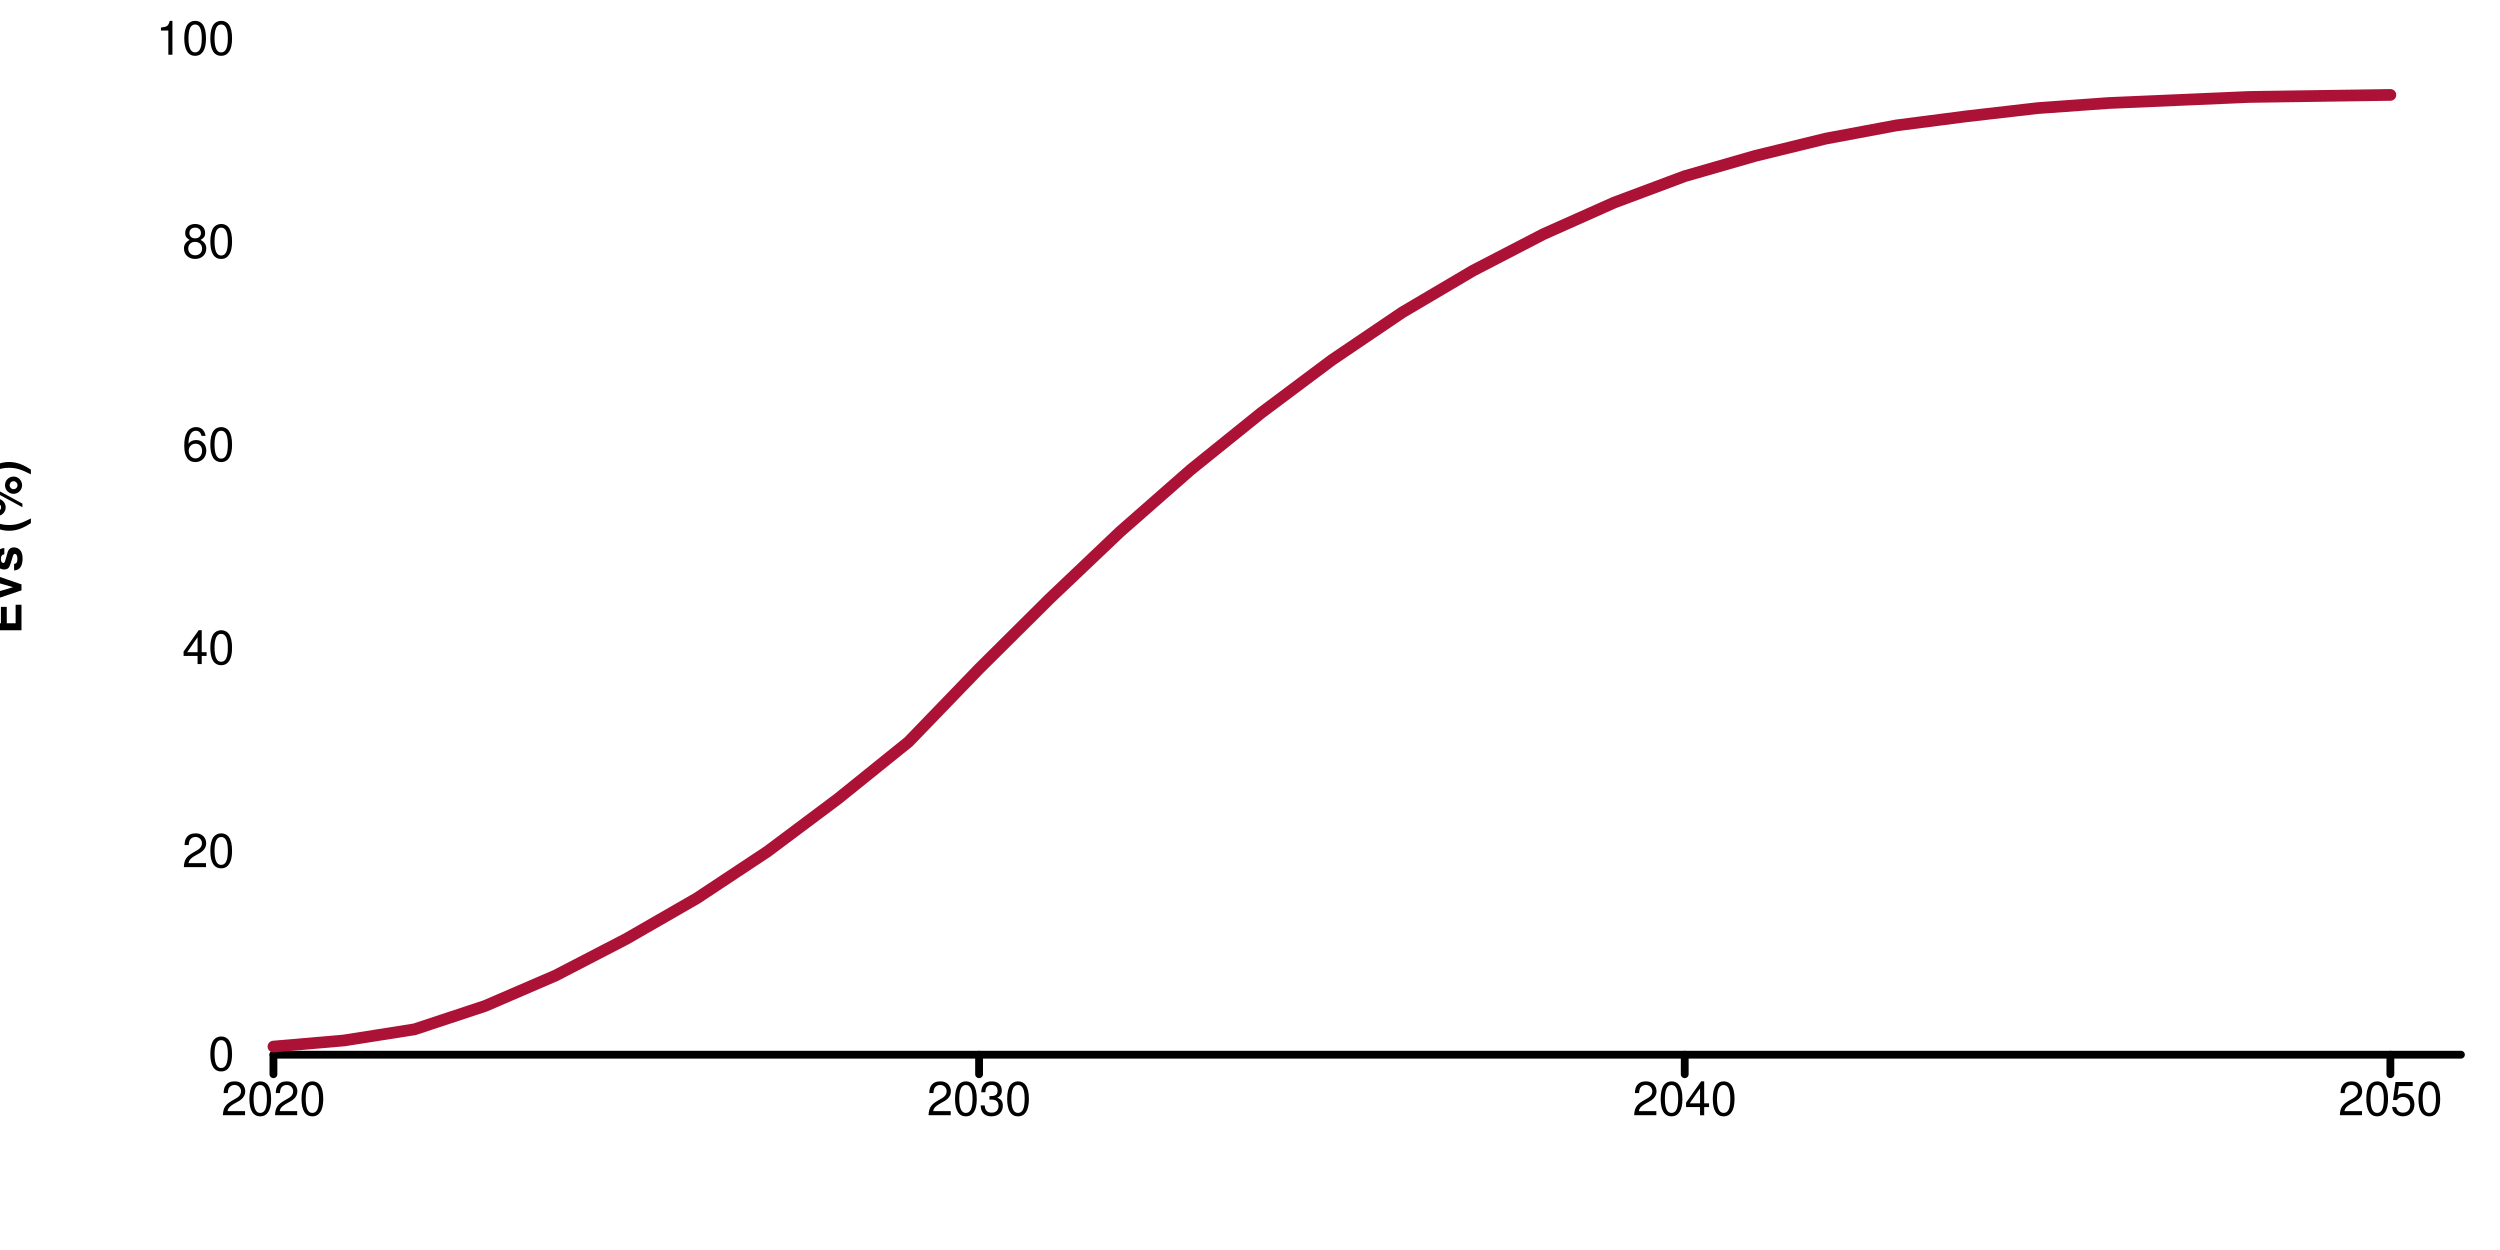
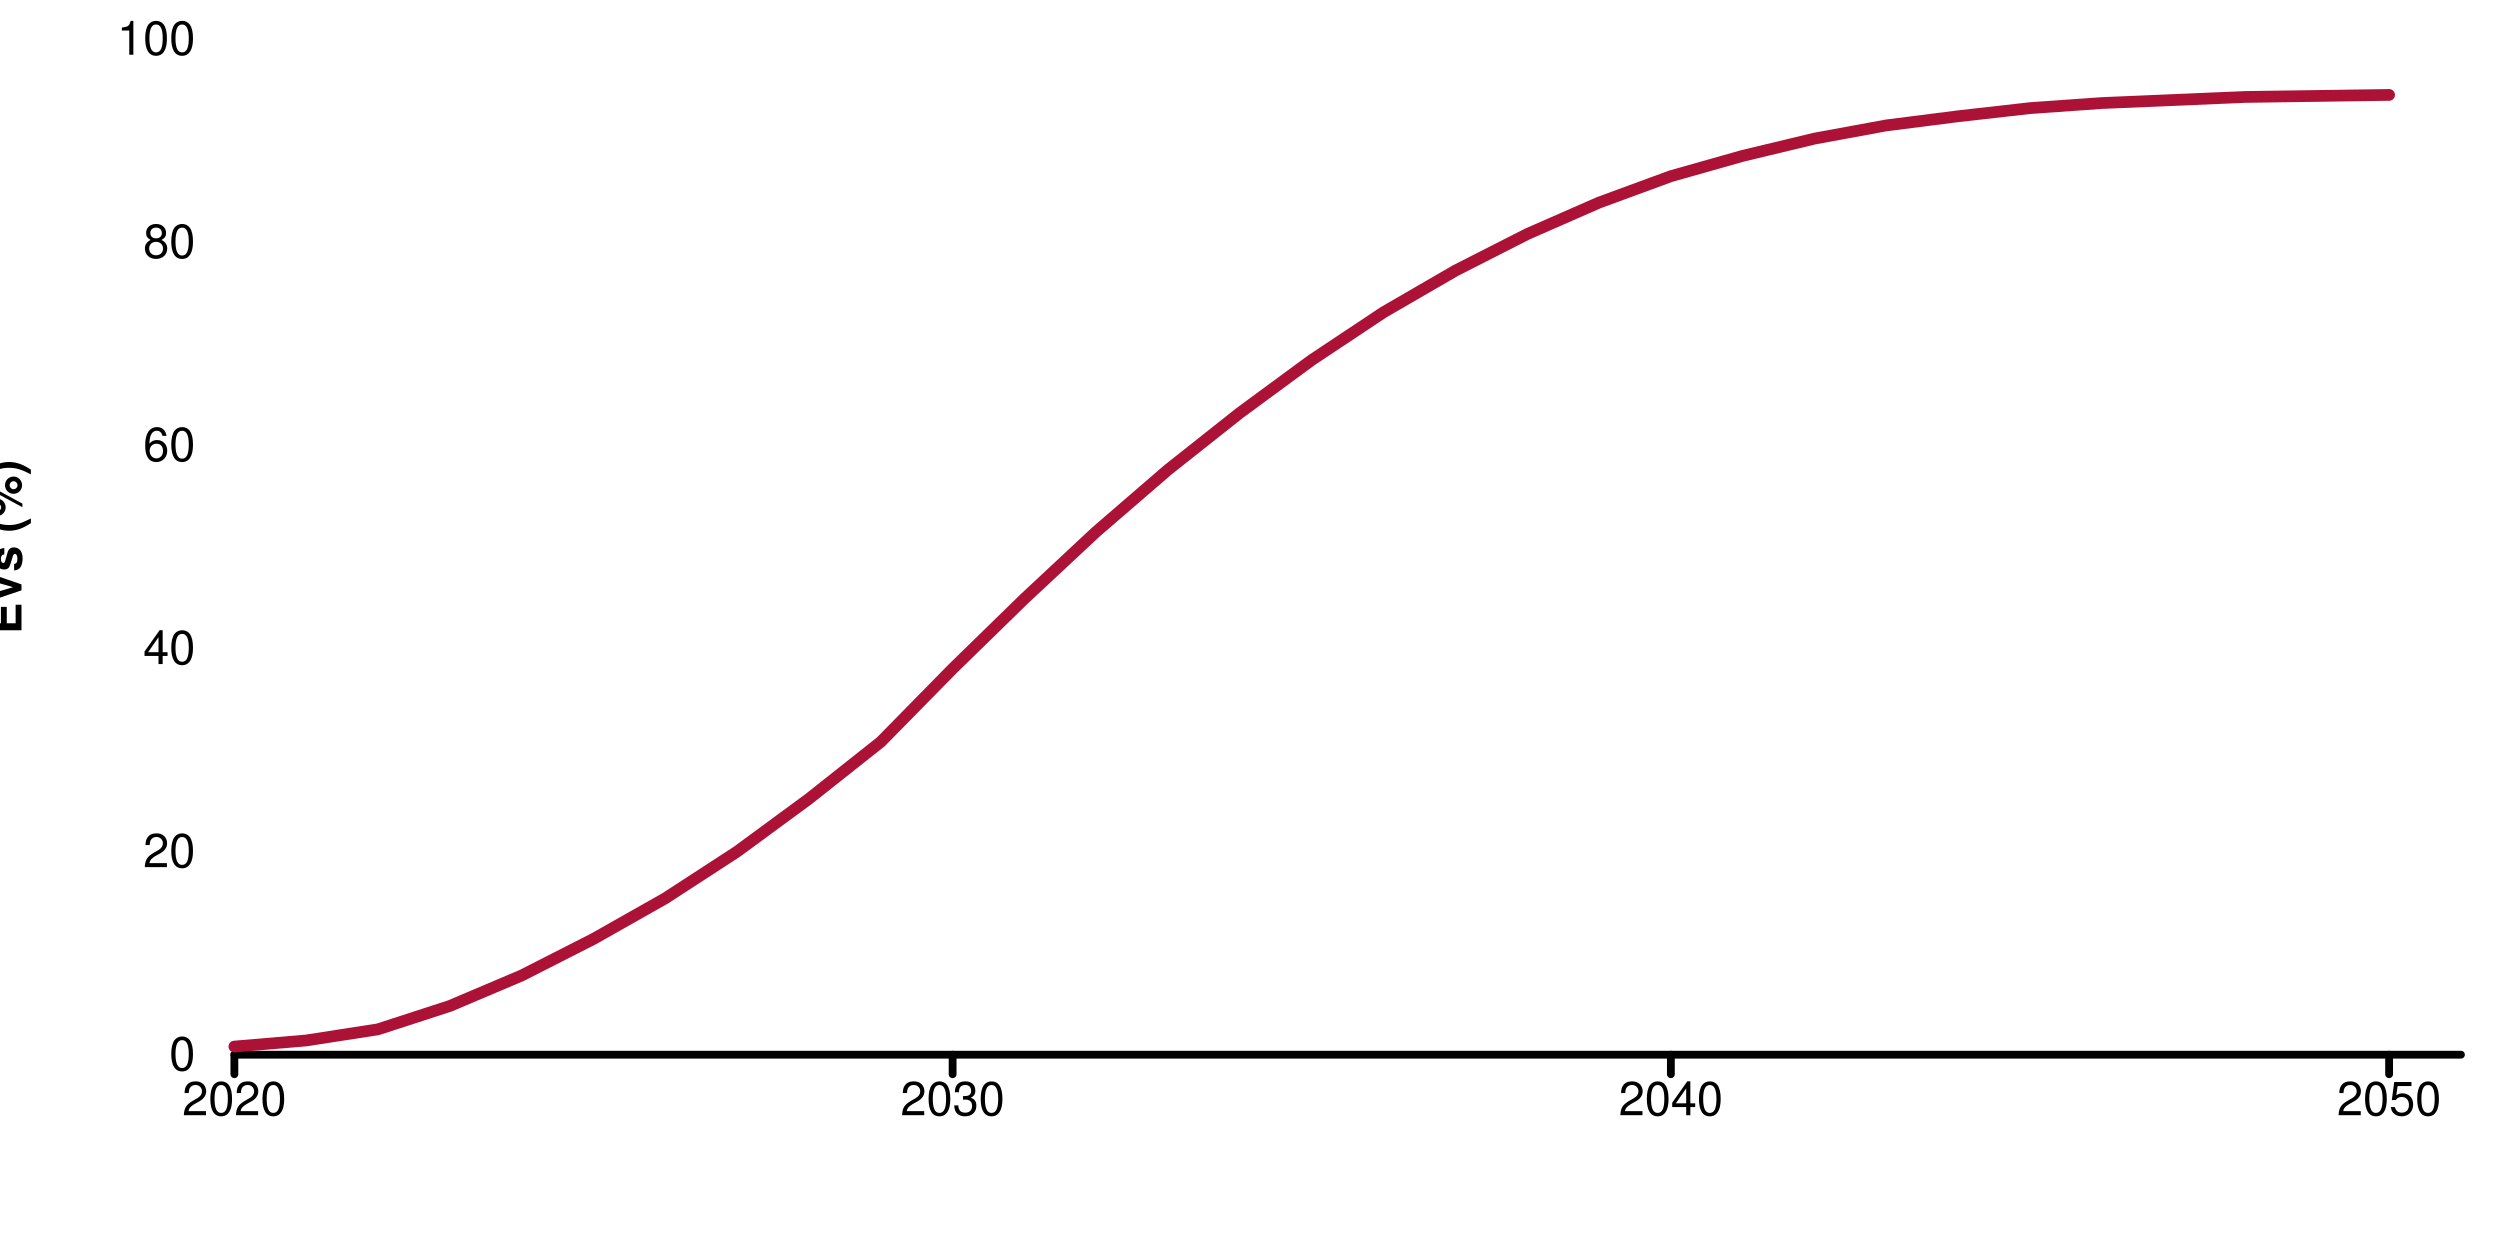
<svg xmlns="http://www.w3.org/2000/svg" width="640" height="320" viewBox="0 0 640 320" style="overflow:display" preserveAspectRatio="xMinYMin meet" overflow="visible">
  <defs>
    <style>
	.data-series path.line { fill-opacity: 0; }
	.data-series path.line.dotted { stroke-dasharray: 12 20 }
	.data-series circle { display: none; }
	.data-series:hover path.line, .data-series.on path.line { stroke-width: 5; }
	.data-series:hover circle, .data-series.on circle { display: inline; }
	.data-series circle:hover, .data-series circle.on { r: 6px!important; fill: black; }
	.grid { font-family: "Helvetica Neue",Helvetica,Arial,"Lucida Grande",sans-serif; }
	.grid line { stroke: rgb(0,0,0); stroke-width: 2; stroke-linecap: round; }
	.grid.grid-x text { text-anchor: middle; dominant-baseline: hanging; transform: translateY(10px); }
	.grid.grid-y text { text-anchor: end; dominant-baseline: middle; transform: translateX(-10px); }
	</style>
  </defs>
  <g class="grid grid-y">
-     <line x1="70" y1="270" x2="630" y2="270" data-left="70" />
-     <text x="70" y="270" text-anchor="end">0</text>
-     <text x="70" y="218" text-anchor="end">20</text>
-     <text x="70" y="166" text-anchor="end">40</text>
-     <text x="70" y="114" text-anchor="end">60</text>
-     <text x="70" y="62" text-anchor="end">80</text>
-     <text x="70" y="10" text-anchor="end">100</text>
+     <line x1="60" y1="270" x2="630" y2="270" data-left="60" />
+     <text x="60" y="270" text-anchor="end">0</text>
+     <text x="60" y="218" text-anchor="end">20</text>
+     <text x="60" y="166" text-anchor="end">40</text>
+     <text x="60" y="114" text-anchor="end">60</text>
+     <text x="60" y="62" text-anchor="end">80</text>
+     <text x="60" y="10" text-anchor="end">100</text>
    <text style="text-anchor:middle;dominant-baseline:hanging;font-weight:bold;transform: translateY(140px) rotate(-90deg);">EVs (%)</text>
  </g>
  <g class="grid grid-x">
-     <line class="tick" x1="70" y1="270" x2="70" y2="275" />
-     <text x="70" y="270" text-anchor="middle">2020</text>
-     <line class="tick" x1="250.645" y1="270" x2="250.645" y2="275" />
-     <text x="250.645" y="270" text-anchor="middle">2030</text>
-     <line class="tick" x1="431.29" y1="270" x2="431.29" y2="275" />
-     <text x="431.29" y="270" text-anchor="middle">2040</text>
-     <line class="tick" x1="611.935" y1="270" x2="611.935" y2="275" />
-     <text x="611.935" y="270" text-anchor="middle">2050</text>
+     <line class="tick" x1="60" y1="270" x2="60" y2="275" />
+     <text x="60" y="270" text-anchor="middle">2020</text>
+     <line class="tick" x1="243.871" y1="270" x2="243.871" y2="275" />
+     <text x="243.871" y="270" text-anchor="middle">2030</text>
+     <line class="tick" x1="427.742" y1="270" x2="427.742" y2="275" />
+     <text x="427.742" y="270" text-anchor="middle">2040</text>
+     <line class="tick" x1="611.613" y1="270" x2="611.613" y2="275" />
+     <text x="611.613" y="270" text-anchor="middle">2050</text>
    <text style="text-anchor:middle;dominant-baseline:hanging;font-weight:bold;transform: translateY(140px) rotate(-90deg);" />
  </g>
  <g data-scenario="planning-scenario" class="data-series">
-     <path d="M 70.00,267.92L 88.06,266.36L 106.13,263.50L 124.19,257.52L 142.26,249.72L 160.32,240.36L 178.39,229.96L 196.45,218.00L 214.52,204.48L 232.58,189.92L 250.65,171.20L 268.71,153.26L 286.77,136.10L 304.84,120.24L 322.90,105.68L 340.97,92.16L 359.03,79.94L 377.10,69.28L 395.16,59.92L 413.23,51.86L 431.29,45.10L 449.35,39.90L 467.42,35.48L 485.48,32.10L 503.55,29.76L 521.61,27.68L 539.68,26.38L 557.74,25.60L 575.81,24.82L 593.87,24.56L 611.94,24.30" id="NPg Planning Scenario" class="line" stroke="#ab1236" stroke-width="3" stroke-linecap="round" />
-     <circle cx="70.00" cy="267.92" data-y="0.8" data-x="2020" r="4" fill="#ab1236" />
-     <circle cx="88.06" cy="266.36" data-y="1.4" data-x="2021" r="4" fill="#ab1236" />
-     <circle cx="106.13" cy="263.50" data-y="2.5" data-x="2022" r="4" fill="#ab1236" />
-     <circle cx="124.19" cy="257.52" data-y="4.8" data-x="2023" r="4" fill="#ab1236" />
-     <circle cx="142.26" cy="249.72" data-y="7.8" data-x="2024" r="4" fill="#ab1236" />
-     <circle cx="160.32" cy="240.36" data-y="11.4" data-x="2025" r="4" fill="#ab1236" />
-     <circle cx="178.39" cy="229.96" data-y="15.4" data-x="2026" r="4" fill="#ab1236" />
-     <circle cx="196.45" cy="218.00" data-y="20" data-x="2027" r="4" fill="#ab1236" />
-     <circle cx="214.52" cy="204.48" data-y="25.2" data-x="2028" r="4" fill="#ab1236" />
-     <circle cx="232.58" cy="189.92" data-y="30.8" data-x="2029" r="4" fill="#ab1236" />
-     <circle cx="250.65" cy="171.20" data-y="38" data-x="2030" r="4" fill="#ab1236" />
-     <circle cx="268.71" cy="153.26" data-y="44.9" data-x="2031" r="4" fill="#ab1236" />
-     <circle cx="286.77" cy="136.10" data-y="51.5" data-x="2032" r="4" fill="#ab1236" />
-     <circle cx="304.84" cy="120.24" data-y="57.6" data-x="2033" r="4" fill="#ab1236" />
-     <circle cx="322.90" cy="105.68" data-y="63.2" data-x="2034" r="4" fill="#ab1236" />
-     <circle cx="340.97" cy="92.16" data-y="68.4" data-x="2035" r="4" fill="#ab1236" />
-     <circle cx="359.03" cy="79.94" data-y="73.1" data-x="2036" r="4" fill="#ab1236" />
-     <circle cx="377.10" cy="69.28" data-y="77.2" data-x="2037" r="4" fill="#ab1236" />
-     <circle cx="395.16" cy="59.92" data-y="80.8" data-x="2038" r="4" fill="#ab1236" />
-     <circle cx="413.23" cy="51.86" data-y="83.9" data-x="2039" r="4" fill="#ab1236" />
-     <circle cx="431.29" cy="45.10" data-y="86.5" data-x="2040" r="4" fill="#ab1236" />
-     <circle cx="449.35" cy="39.90" data-y="88.5" data-x="2041" r="4" fill="#ab1236" />
-     <circle cx="467.42" cy="35.48" data-y="90.2" data-x="2042" r="4" fill="#ab1236" />
-     <circle cx="485.48" cy="32.10" data-y="91.5" data-x="2043" r="4" fill="#ab1236" />
-     <circle cx="503.55" cy="29.76" data-y="92.4" data-x="2044" r="4" fill="#ab1236" />
-     <circle cx="521.61" cy="27.68" data-y="93.2" data-x="2045" r="4" fill="#ab1236" />
-     <circle cx="539.68" cy="26.38" data-y="93.7" data-x="2046" r="4" fill="#ab1236" />
-     <circle cx="557.74" cy="25.60" data-y="94" data-x="2047" r="4" fill="#ab1236" />
-     <circle cx="575.81" cy="24.82" data-y="94.3" data-x="2048" r="4" fill="#ab1236" />
-     <circle cx="593.87" cy="24.56" data-y="94.4" data-x="2049" r="4" fill="#ab1236" />
-     <circle cx="611.94" cy="24.30" data-y="94.5" data-x="2050" r="4" fill="#ab1236" />
+     <path d="M 60.00,267.92L 78.39,266.36L 96.77,263.50L 115.16,257.52L 133.55,249.72L 151.94,240.36L 170.32,229.96L 188.71,218.00L 207.10,204.48L 225.48,189.92L 243.87,171.20L 262.26,153.26L 280.65,136.10L 299.03,120.24L 317.42,105.68L 335.81,92.16L 354.19,79.94L 372.58,69.28L 390.97,59.92L 409.35,51.86L 427.74,45.10L 446.13,39.90L 464.52,35.48L 482.90,32.10L 501.29,29.76L 519.68,27.68L 538.06,26.38L 556.45,25.60L 574.84,24.82L 593.23,24.56L 611.61,24.30" id="NPg Planning Scenario" class="line" stroke="#ab1236" stroke-width="3" stroke-linecap="round" />
+     <circle cx="60.00" cy="267.92" data-y="0.8" data-x="2020" r="4" fill="#ab1236" />
+     <circle cx="78.39" cy="266.36" data-y="1.4" data-x="2021" r="4" fill="#ab1236" />
+     <circle cx="96.77" cy="263.50" data-y="2.5" data-x="2022" r="4" fill="#ab1236" />
+     <circle cx="115.16" cy="257.52" data-y="4.8" data-x="2023" r="4" fill="#ab1236" />
+     <circle cx="133.55" cy="249.72" data-y="7.8" data-x="2024" r="4" fill="#ab1236" />
+     <circle cx="151.94" cy="240.36" data-y="11.4" data-x="2025" r="4" fill="#ab1236" />
+     <circle cx="170.32" cy="229.96" data-y="15.4" data-x="2026" r="4" fill="#ab1236" />
+     <circle cx="188.71" cy="218.00" data-y="20" data-x="2027" r="4" fill="#ab1236" />
+     <circle cx="207.10" cy="204.48" data-y="25.2" data-x="2028" r="4" fill="#ab1236" />
+     <circle cx="225.48" cy="189.92" data-y="30.8" data-x="2029" r="4" fill="#ab1236" />
+     <circle cx="243.87" cy="171.20" data-y="38" data-x="2030" r="4" fill="#ab1236" />
+     <circle cx="262.26" cy="153.26" data-y="44.9" data-x="2031" r="4" fill="#ab1236" />
+     <circle cx="280.65" cy="136.10" data-y="51.5" data-x="2032" r="4" fill="#ab1236" />
+     <circle cx="299.03" cy="120.24" data-y="57.6" data-x="2033" r="4" fill="#ab1236" />
+     <circle cx="317.42" cy="105.68" data-y="63.2" data-x="2034" r="4" fill="#ab1236" />
+     <circle cx="335.81" cy="92.16" data-y="68.4" data-x="2035" r="4" fill="#ab1236" />
+     <circle cx="354.19" cy="79.94" data-y="73.1" data-x="2036" r="4" fill="#ab1236" />
+     <circle cx="372.58" cy="69.28" data-y="77.2" data-x="2037" r="4" fill="#ab1236" />
+     <circle cx="390.97" cy="59.92" data-y="80.8" data-x="2038" r="4" fill="#ab1236" />
+     <circle cx="409.35" cy="51.86" data-y="83.9" data-x="2039" r="4" fill="#ab1236" />
+     <circle cx="427.74" cy="45.10" data-y="86.5" data-x="2040" r="4" fill="#ab1236" />
+     <circle cx="446.13" cy="39.90" data-y="88.5" data-x="2041" r="4" fill="#ab1236" />
+     <circle cx="464.52" cy="35.48" data-y="90.2" data-x="2042" r="4" fill="#ab1236" />
+     <circle cx="482.90" cy="32.10" data-y="91.5" data-x="2043" r="4" fill="#ab1236" />
+     <circle cx="501.29" cy="29.76" data-y="92.4" data-x="2044" r="4" fill="#ab1236" />
+     <circle cx="519.68" cy="27.68" data-y="93.2" data-x="2045" r="4" fill="#ab1236" />
+     <circle cx="538.06" cy="26.38" data-y="93.7" data-x="2046" r="4" fill="#ab1236" />
+     <circle cx="556.45" cy="25.60" data-y="94" data-x="2047" r="4" fill="#ab1236" />
+     <circle cx="574.84" cy="24.82" data-y="94.3" data-x="2048" r="4" fill="#ab1236" />
+     <circle cx="593.23" cy="24.56" data-y="94.4" data-x="2049" r="4" fill="#ab1236" />
+     <circle cx="611.61" cy="24.30" data-y="94.5" data-x="2050" r="4" fill="#ab1236" />
  </g>
</svg>
